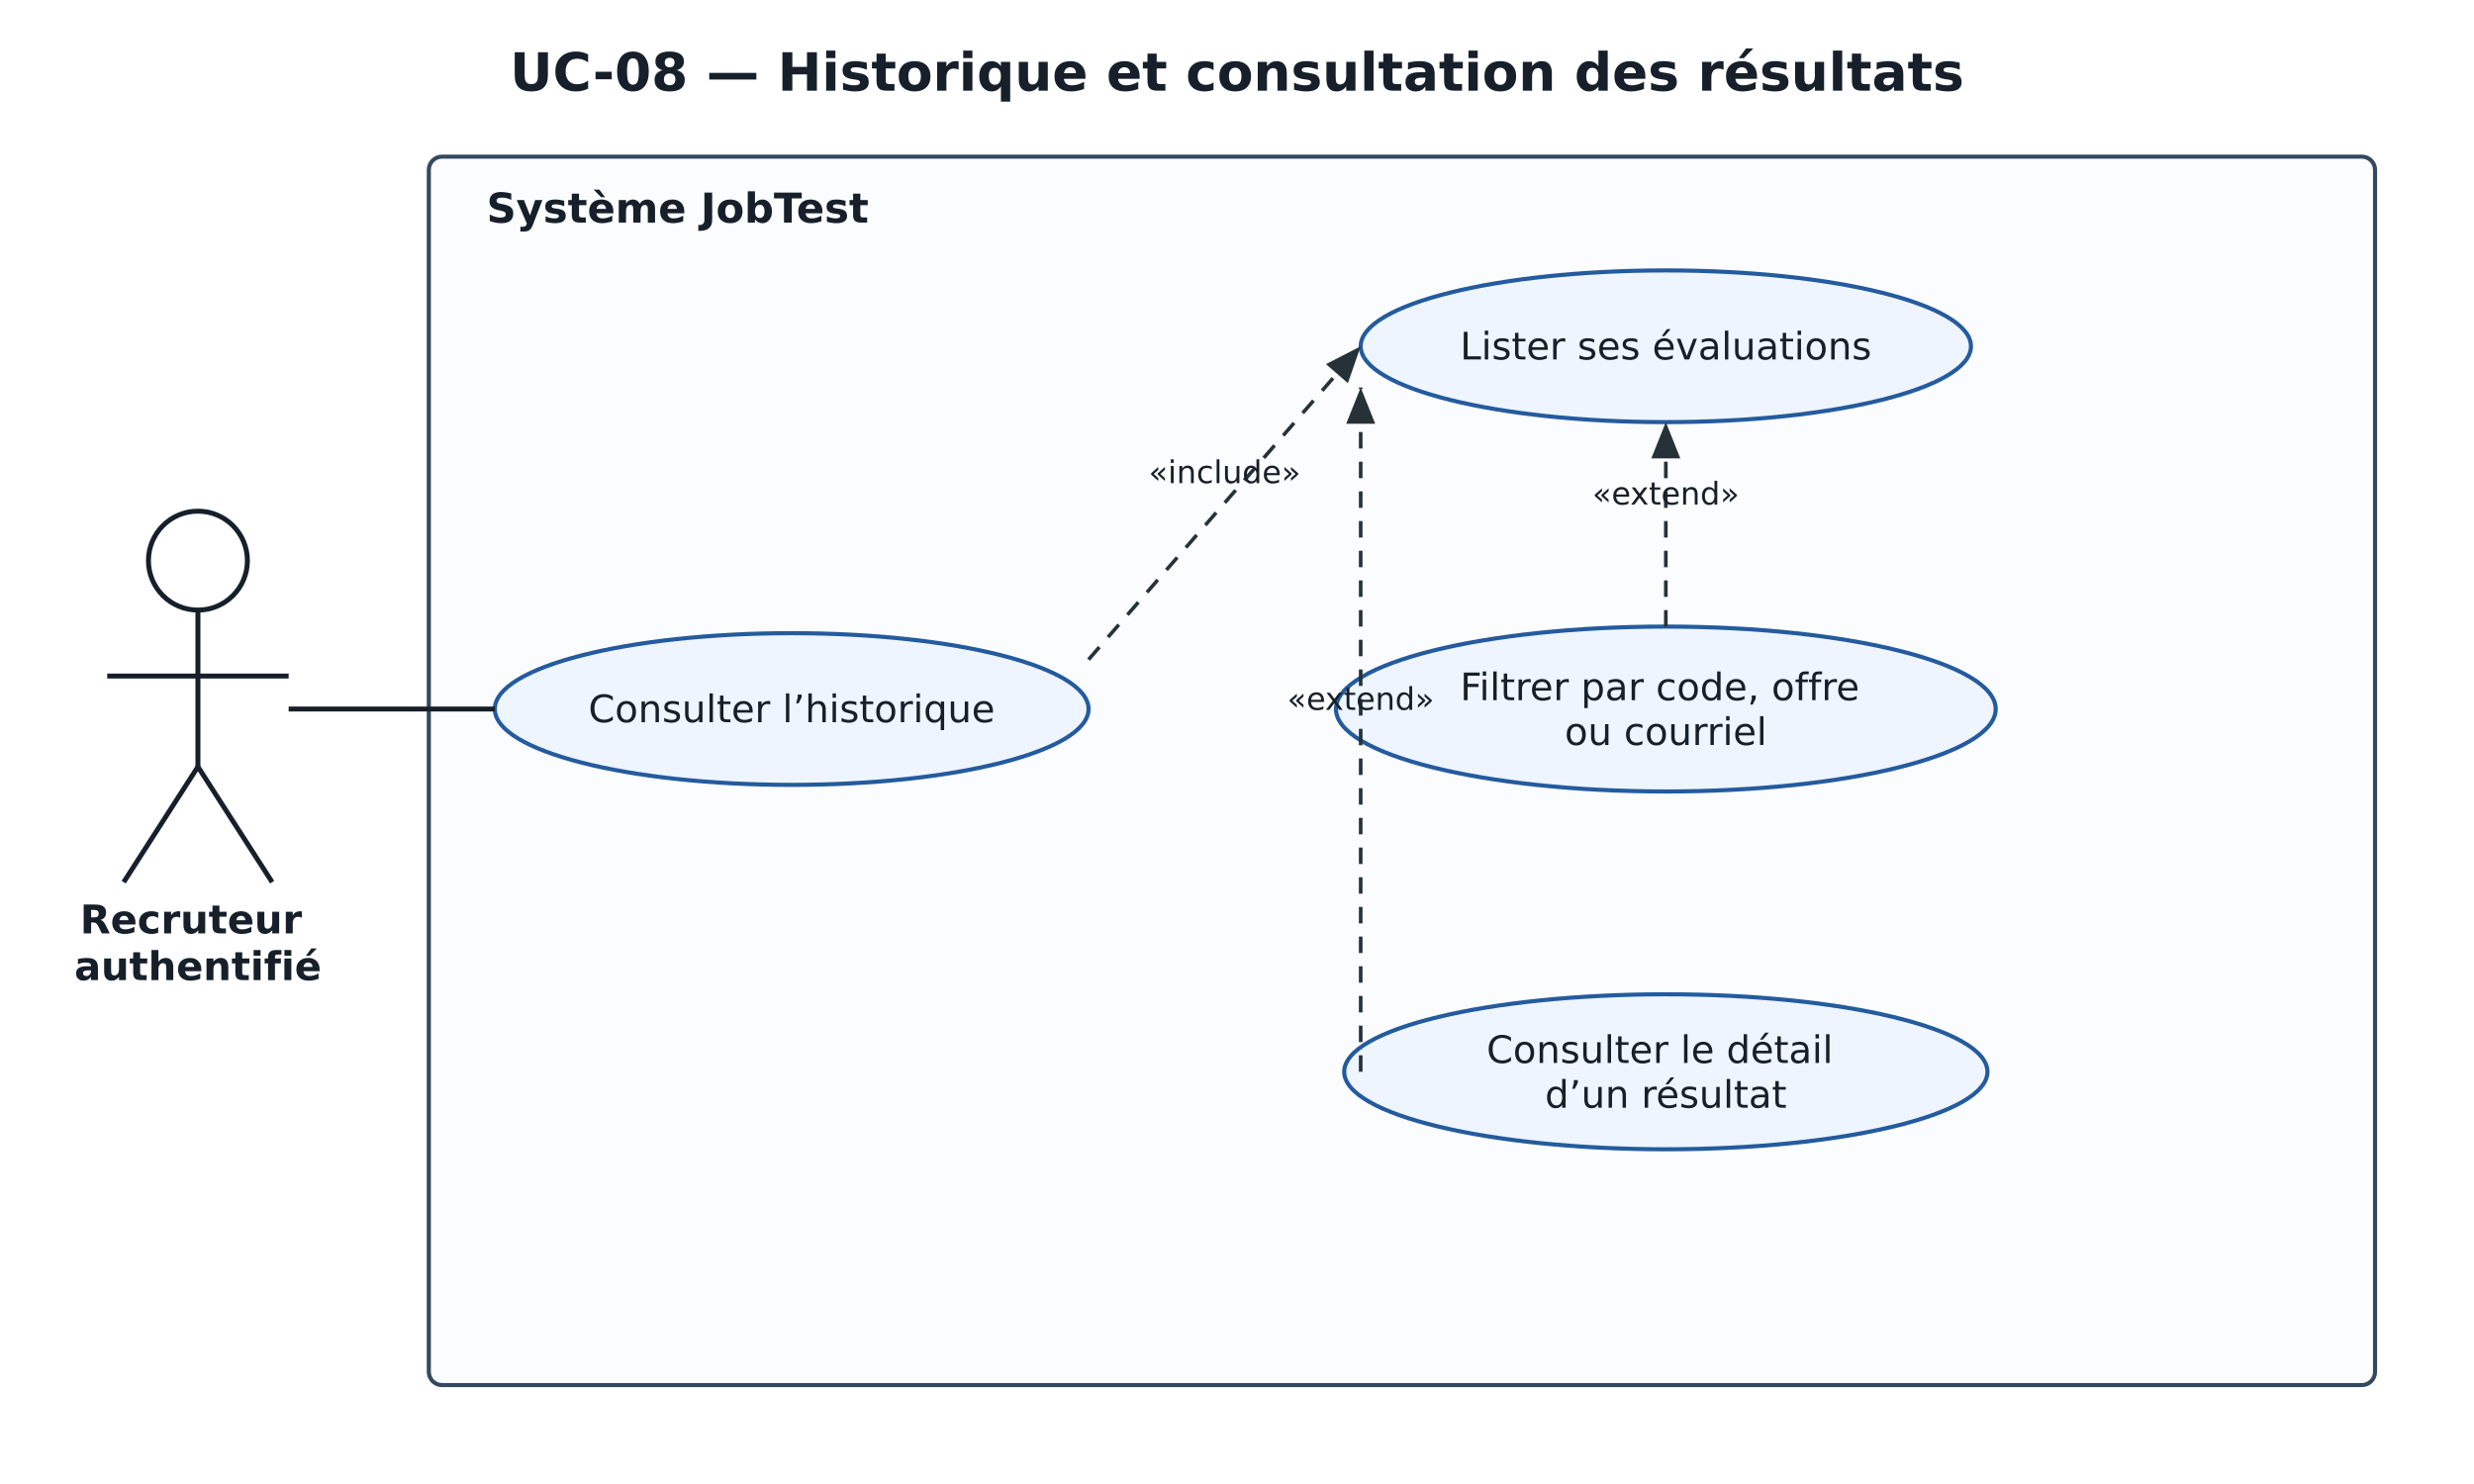
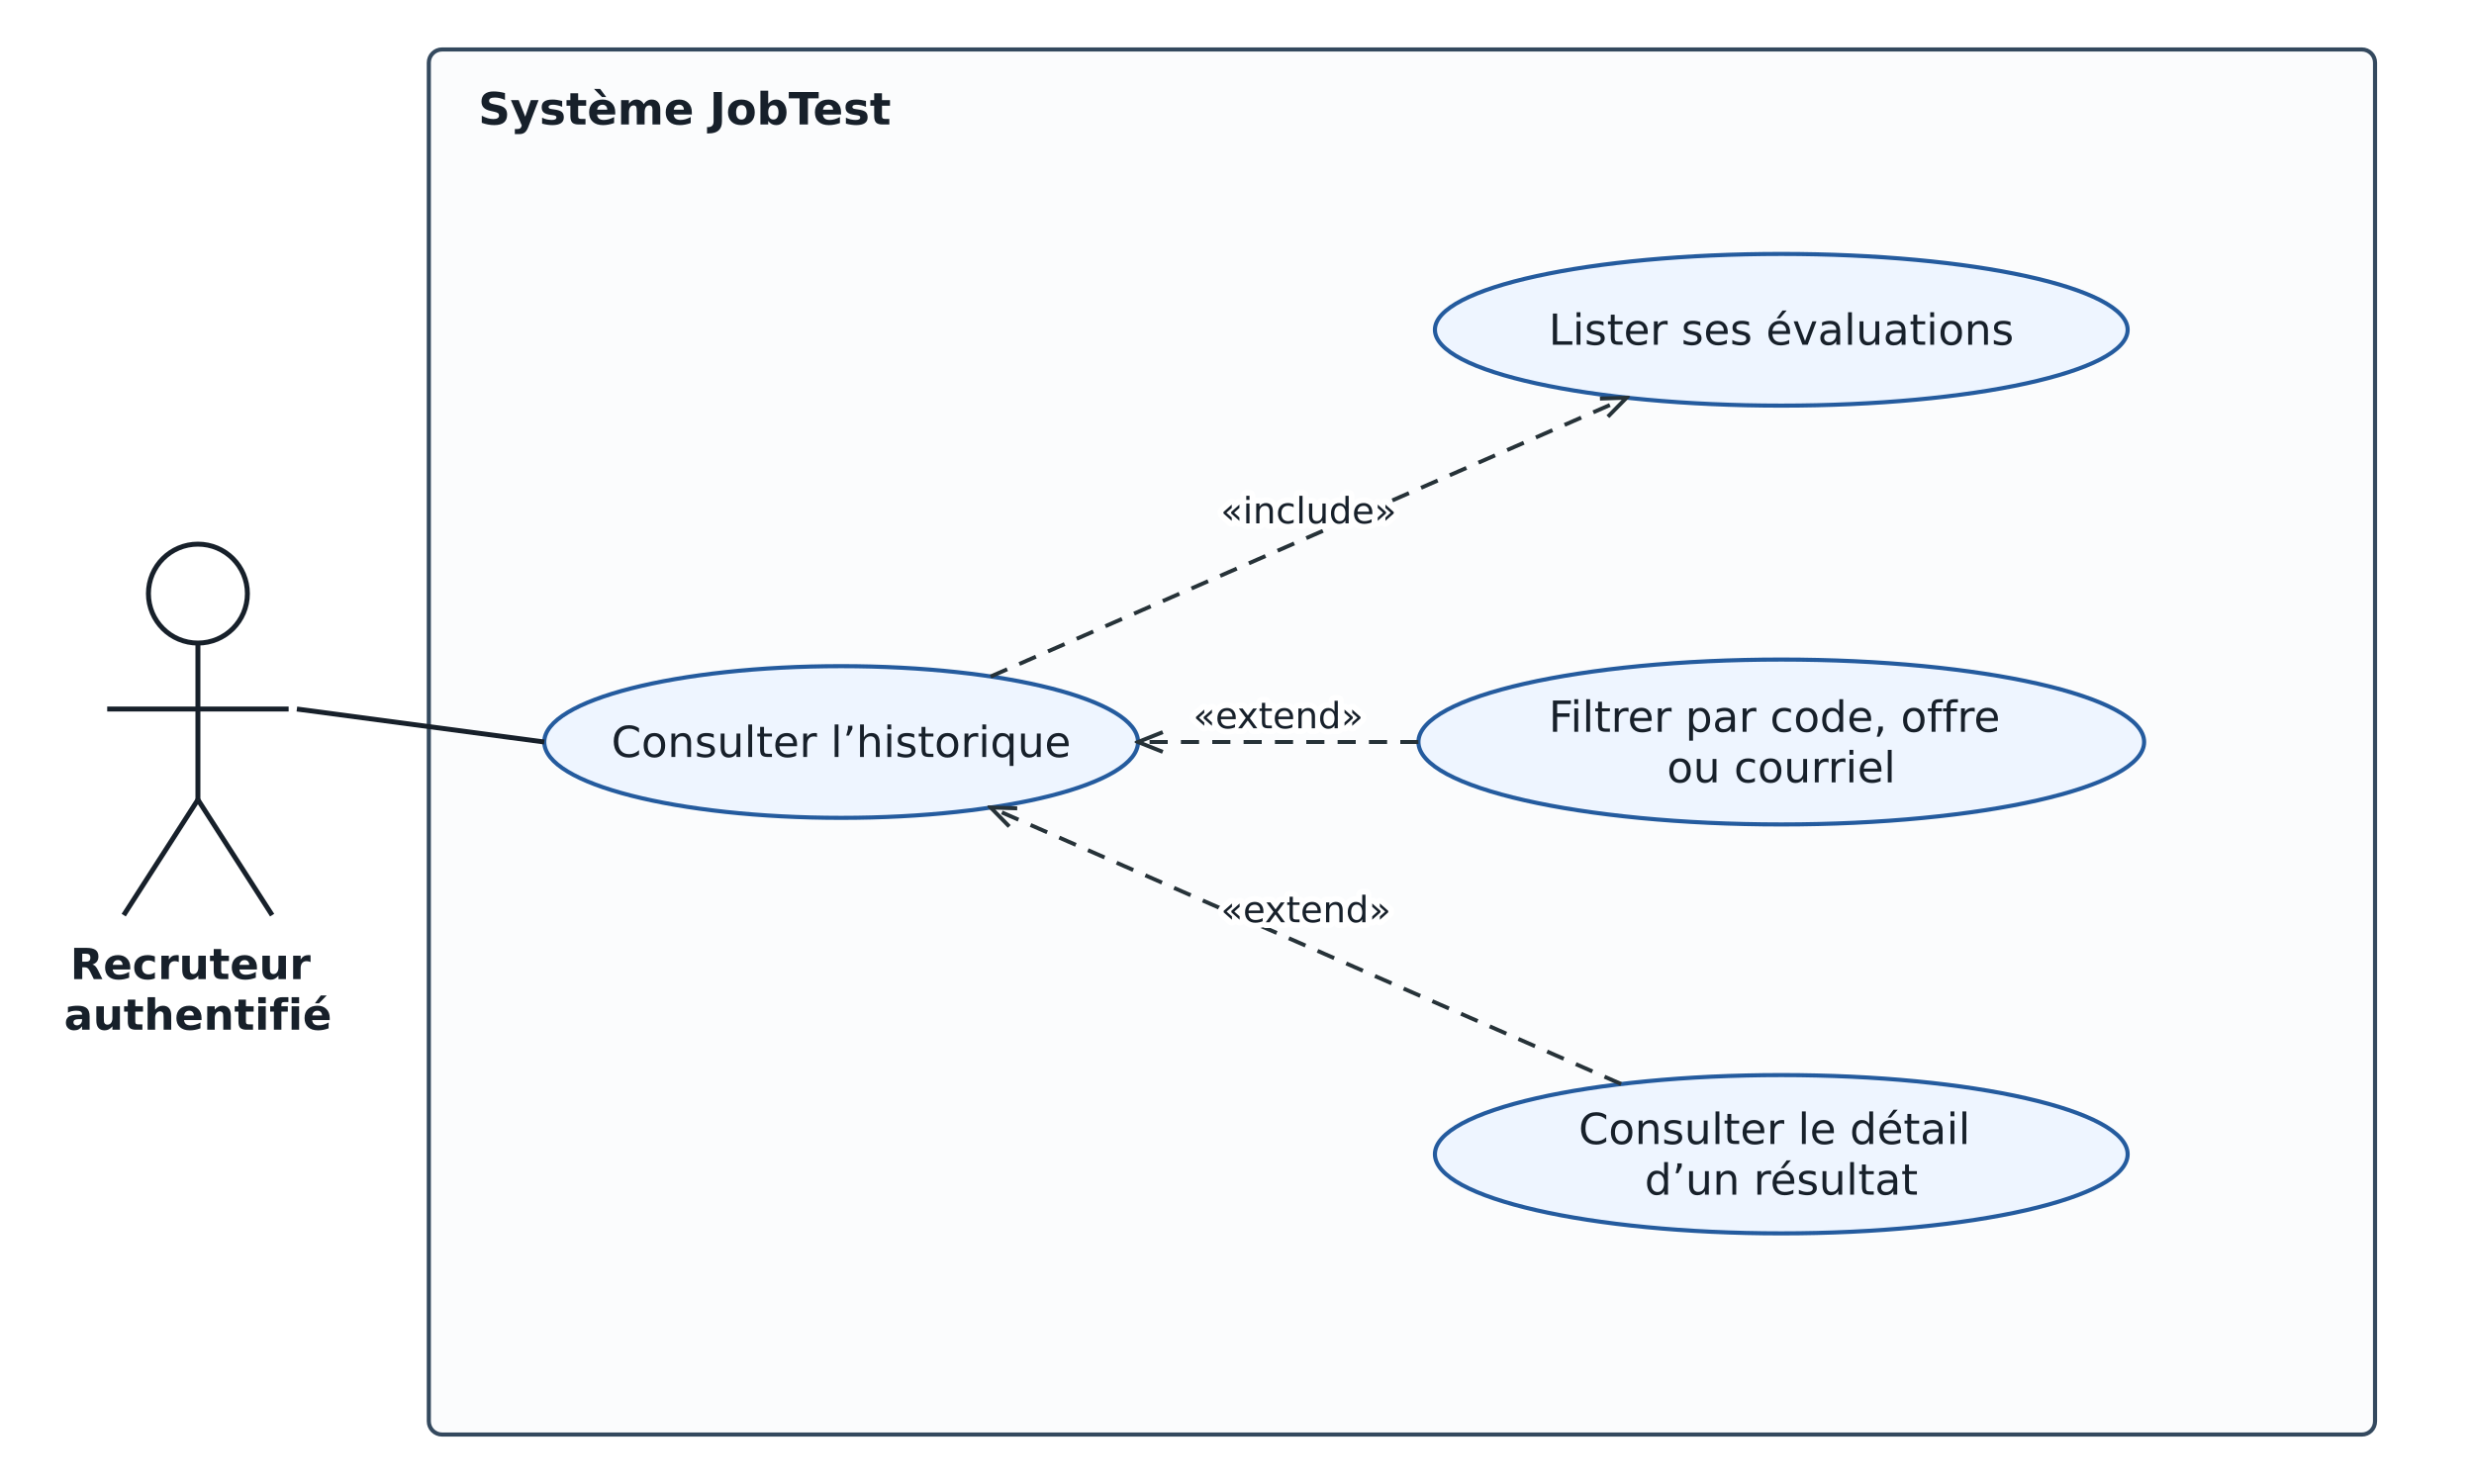
<svg xmlns="http://www.w3.org/2000/svg" width="1500" height="900" viewBox="0 0 1500 900">
  <defs>
-     <marker id="arrow" markerWidth="12" markerHeight="12" refX="10" refY="4" orient="auto" markerUnits="strokeWidth">
-       <path d="M0,0 L0,8 L10,4 z" fill="#263238" />
+     <marker id="open" markerWidth="18" markerHeight="14" refX="16" refY="7" orient="auto" markerUnits="userSpaceOnUse">
+       <path d="M1,1 L16,7 L1,13" fill="none" stroke="#263238" stroke-width="2.4" />
+     </marker>
+     <marker id="gen" markerWidth="26" markerHeight="24" refX="24" refY="12" orient="auto" markerUnits="userSpaceOnUse">
+       <path d="M1,1 L24,12 L1,23 z" fill="white" stroke="#17202a" stroke-width="2.4" />
    </marker>
  </defs>
  <style>
  .txt { font-family: 'DejaVu Sans', Arial, sans-serif; fill:#17202a; }
+   .halo { paint-order: stroke; stroke: white; stroke-width: 7px; stroke-linejoin: round; }
  .boundary { fill:#fbfcfd; stroke:#34495e; stroke-width:2.5; }
  .usecase { fill:#eef5ff; stroke:#245b9e; stroke-width:2.5; }
-   .actor,.assoc { fill:none; stroke:#17202a; stroke-width:3; }
-   .dep { fill:none; stroke:#263238; stroke-width:2.2; stroke-dasharray:10 8; }
+   .stroke { fill:none; stroke:#17202a; stroke-width:3; }
+   .thin { stroke-width:2.4; }
+   .dep { fill:none; stroke:#263238; stroke-width:2.4; stroke-dasharray:11 8; }
</style>
  <rect width="100%" height="100%" fill="white" />
-   <text x="750.0" y="55.0" text-anchor="middle" class="txt" font-size="32" font-weight="bold">
-     <tspan x="750.0" dy="0">UC-08 — Historique et consultation des résultats</tspan>
+   <rect x="260" y="30" width="1180" height="840" rx="8" class="boundary" />
+   <text x="290" y="75.5" text-anchor="start" class="txt" font-size="27" font-weight="bold">
+     <tspan x="290" dy="0.0">Système JobTest</tspan>
  </text>
-   <rect x="260" y="95" width="1180" height="745" rx="8" class="boundary" />
-   <text x="295" y="135.0" text-anchor="start" class="txt" font-size="25" font-weight="bold">
-     <tspan x="295" dy="0">Système JobTest</tspan>
+   <circle cx="120" cy="360" r="30" class="stroke" />
+   <line x1="120" y1="390" x2="120" y2="485" class="stroke" />
+   <line x1="65" y1="430" x2="175" y2="430" class="stroke" />
+   <line x1="120" y1="485" x2="75" y2="555" class="stroke" />
+   <line x1="120" y1="485" x2="165" y2="555" class="stroke" />
+   <text x="120" y="593.8" text-anchor="middle" class="txt" font-size="26" font-weight="bold">
+     <tspan x="120" dy="0.0">Recruteur</tspan>
+     <tspan x="120" dy="30.7">authentifié</tspan>
  </text>
-   <circle cx="120" cy="340" r="30" class="actor" />
-   <line x1="120" y1="370" x2="120" y2="465" class="actor" />
-   <line x1="65" y1="410" x2="175" y2="410" class="actor" />
-   <line x1="120" y1="465" x2="75" y2="535" class="actor" />
-   <line x1="120" y1="465" x2="165" y2="535" class="actor" />
-   <text x="120" y="566.08" text-anchor="middle" class="txt" font-size="24" font-weight="bold">
-     <tspan x="120" dy="0">Recruteur</tspan>
-     <tspan x="120" dy="28.32">authentifié</tspan>
+   <ellipse cx="510" cy="450" rx="180.0" ry="46.0" class="usecase" />
+   <text x="510" y="459.1" text-anchor="middle" class="txt" font-size="26" font-weight="normal">
+     <tspan x="510" dy="0.0">Consulter l’historique</tspan>
  </text>
-   <ellipse cx="480" cy="430" rx="180.0" ry="46.0" class="usecase" />
-   <text x="480" y="438.0" text-anchor="middle" class="txt" font-size="23" font-weight="normal">
-     <tspan x="480" dy="0">Consulter l’historique</tspan>
+   <ellipse cx="1080" cy="200" rx="210.0" ry="46.0" class="usecase" />
+   <text x="1080" y="209.1" text-anchor="middle" class="txt" font-size="26" font-weight="normal">
+     <tspan x="1080" dy="0.0">Lister ses évaluations</tspan>
  </text>
-   <ellipse cx="1010" cy="210" rx="185.0" ry="46.0" class="usecase" />
-   <text x="1010" y="218.0" text-anchor="middle" class="txt" font-size="23" font-weight="normal">
-     <tspan x="1010" dy="0">Lister ses évaluations</tspan>
+   <ellipse cx="1080" cy="450" rx="220.0" ry="50.0" class="usecase" />
+   <text x="1080" y="443.8" text-anchor="middle" class="txt" font-size="26" font-weight="normal">
+     <tspan x="1080" dy="0.0">Filtrer par code, offre</tspan>
+     <tspan x="1080" dy="30.7">ou courriel</tspan>
  </text>
-   <ellipse cx="1010" cy="430" rx="200.0" ry="50.0" class="usecase" />
-   <text x="1010" y="424.66" text-anchor="middle" class="txt" font-size="23" font-weight="normal">
-     <tspan x="1010" dy="0">Filtrer par code, offre</tspan>
-     <tspan x="1010" dy="27.14">ou courriel</tspan>
+   <ellipse cx="1080" cy="700" rx="210.0" ry="48.0" class="usecase" />
+   <text x="1080" y="693.8" text-anchor="middle" class="txt" font-size="26" font-weight="normal">
+     <tspan x="1080" dy="0.0">Consulter le détail</tspan>
+     <tspan x="1080" dy="30.7">d’un résultat</tspan>
  </text>
-   <ellipse cx="1010" cy="650" rx="195.0" ry="47.0" class="usecase" />
-   <text x="1010" y="644.66" text-anchor="middle" class="txt" font-size="23" font-weight="normal">
-     <tspan x="1010" dy="0">Consulter le détail</tspan>
-     <tspan x="1010" dy="27.14">d’un résultat</tspan>
+   <line x1="180" y1="430" x2="330.0" y2="450.0" class="stroke" />
+   <line x1="600.6" y1="410.3" x2="986.2" y2="241.2" class="dep" marker-end="url(#open)" />
+   <text x="793.395" y="317.4" text-anchor="middle" class="txt halo" font-size="22" font-weight="normal">
+     <tspan x="793.395" dy="0.0">«include»</tspan>
  </text>
-   <line x1="175" y1="430" x2="300" y2="430" class="assoc" />
-   <line x1="660" y1="400" x2="825" y2="210" class="dep" marker-end="url(#arrow)" />
-   <text x="742.5" y="293.0" text-anchor="middle" class="txt" font-size="19" font-weight="normal">
-     <tspan x="742.5" dy="0">«include»</tspan>
+   <line x1="860.0" y1="450.0" x2="690.0" y2="450.0" class="dep" marker-end="url(#open)" />
+   <text x="775.0" y="441.7" text-anchor="middle" class="txt halo" font-size="22" font-weight="normal">
+     <tspan x="775.0" dy="0.0">«extend»</tspan>
  </text>
-   <line x1="1010" y1="380" x2="1010" y2="256" class="dep" marker-end="url(#arrow)" />
-   <text x="1010.0" y="306.0" text-anchor="middle" class="txt" font-size="19" font-weight="normal">
-     <tspan x="1010.0" dy="0">«extend»</tspan>
-   </text>
-   <line x1="825" y1="650" x2="825" y2="235" class="dep" marker-end="url(#arrow)" />
-   <text x="825.0" y="430.5" text-anchor="middle" class="txt" font-size="19" font-weight="normal">
-     <tspan x="825.0" dy="0">«extend»</tspan>
+   <line x1="982.9" y1="657.4" x2="600.6" y2="489.7" class="dep" marker-end="url(#open)" />
+   <text x="791.784" y="559.3" text-anchor="middle" class="txt halo" font-size="22" font-weight="normal">
+     <tspan x="791.784" dy="0.0">«extend»</tspan>
  </text>
</svg>
